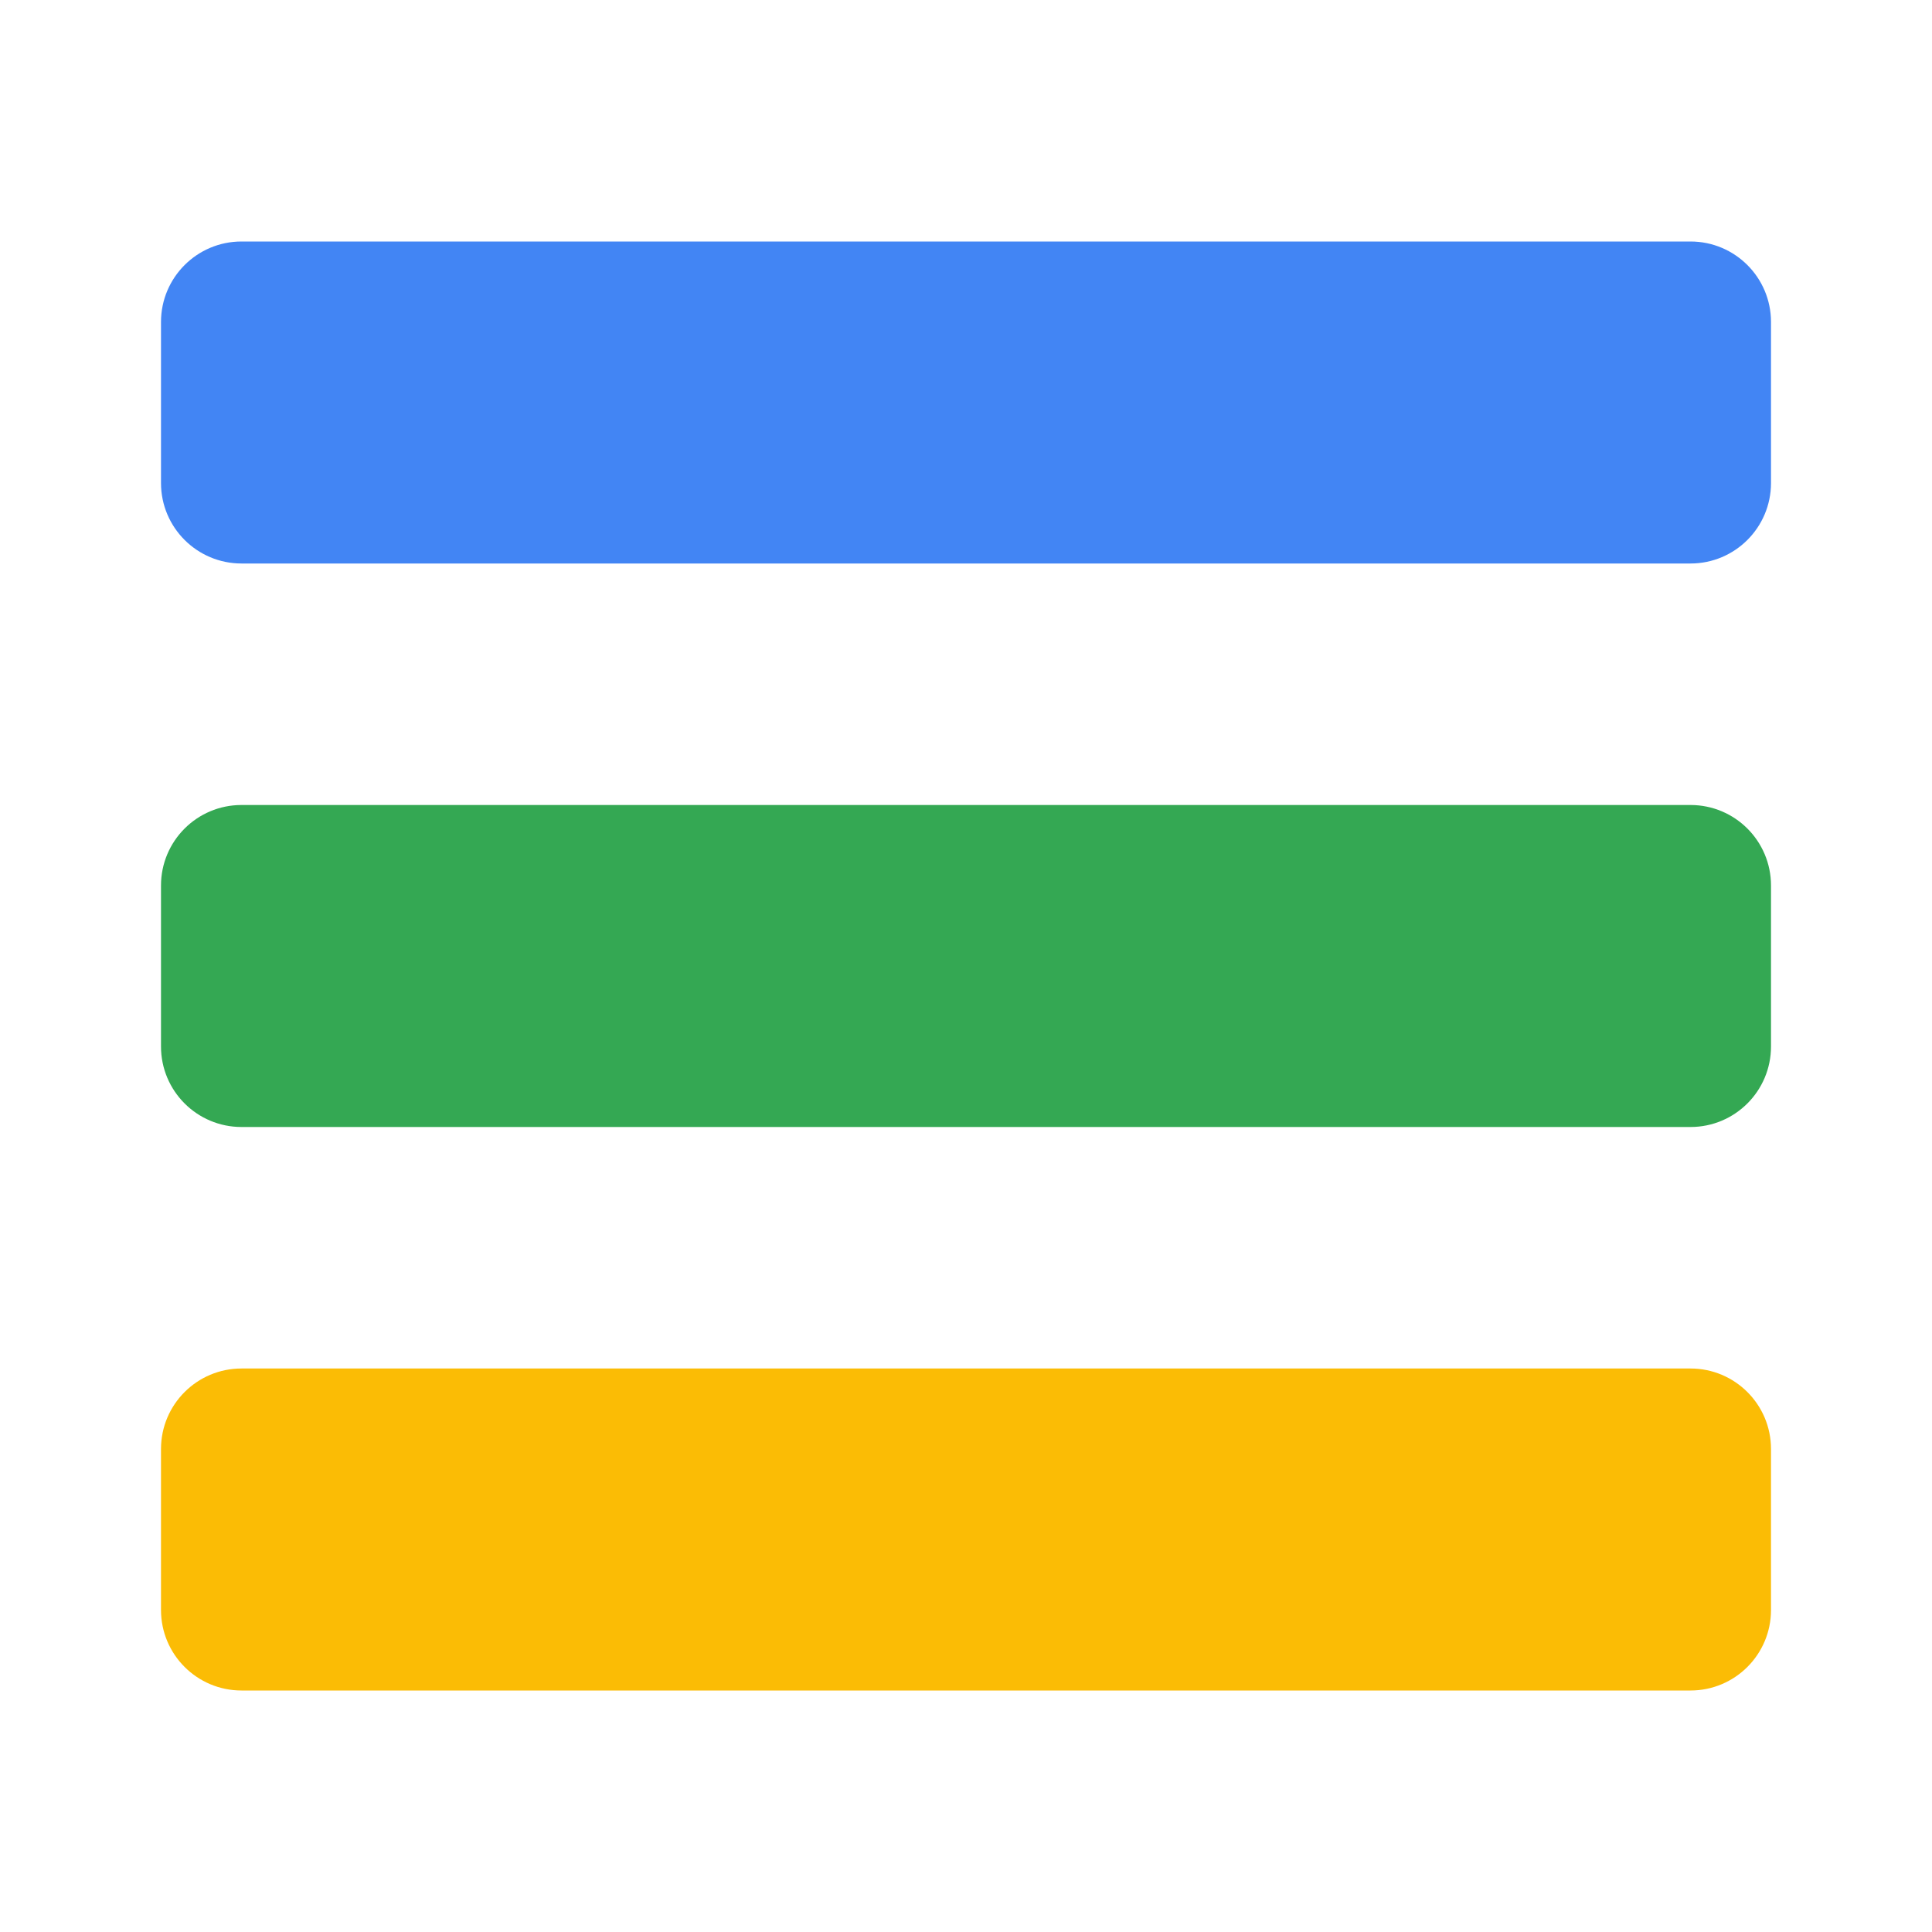
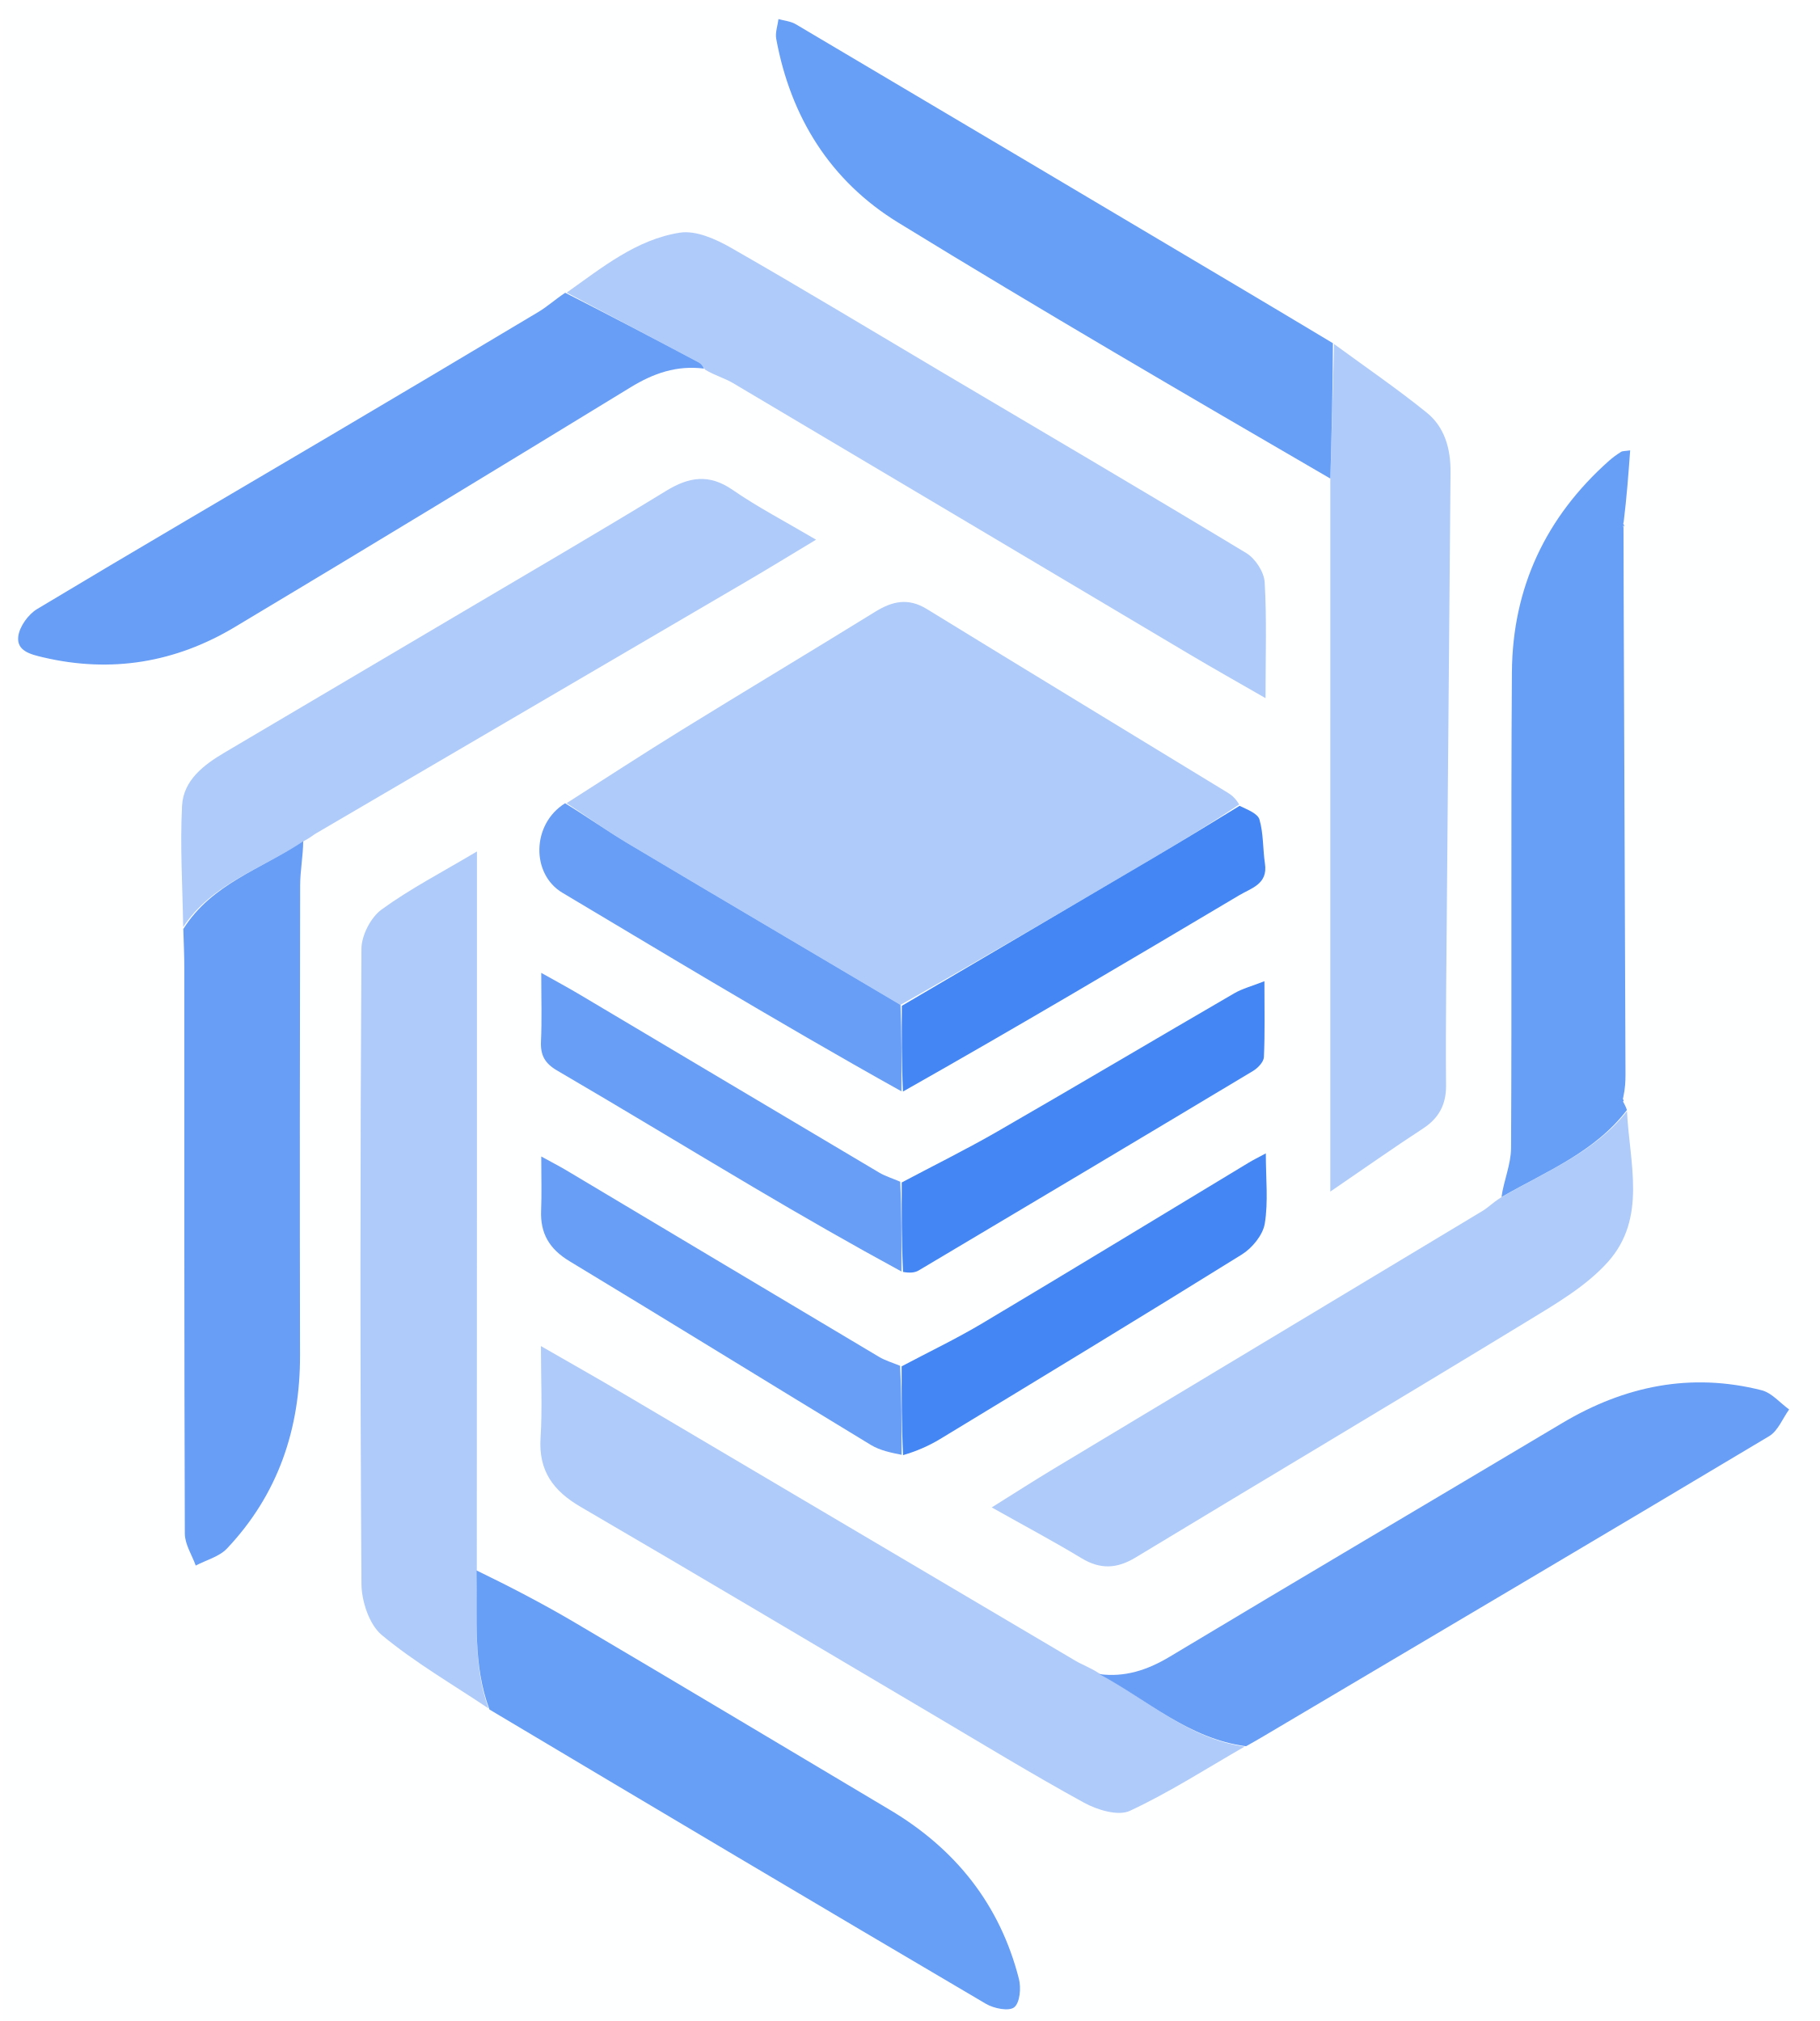
- <svg xmlns="http://www.w3.org/2000/svg" viewBox="0 0 24 24" width="24" height="24">
-   <rect x="2" y="3" width="20" height="4" rx="1" fill="#4285F4" />
-   <rect x="2" y="10" width="20" height="4" rx="1" fill="#34A853" />
-   <rect x="2" y="17" width="20" height="4" rx="1" fill="#FBBC05" />
+ <svg xmlns="http://www.w3.org/2000/svg" version="1.1" id="Layer_1" x="0px" y="0px" width="100%" viewBox="0 0 424 471" enable-background="new 0 0 424 471" xml:space="preserve">
+   <path fill="#FEFFFF" opacity="1" stroke="none" d=" M222,472   C148.021,472 74.541,472 1.031,472   C1.031,315.064 1.031,158.129 1.031,1.097   C142.229,1.097 283.459,1.097 424.844,1.097   C424.844,158 424.844,315 424.844,472   C357.462,472 289.981,472 222,472  M210.76,254.902   C236.756,239.492 262.758,224.093 288.737,208.654   C291.592,206.957 295.465,206.05 294.754,201.285   C294.245,197.864 294.426,194.284 293.48,191.011   C293.058,189.552 290.622,188.676 288.906,186.919   C287.996,186.207 287.146,185.396 286.167,184.798   C262.765,170.51 239.322,156.29 215.961,141.935   C211.618,139.265 207.933,140.102 203.917,142.584   C188.937,151.841 173.826,160.886 158.841,170.136   C149.829,175.698 140.96,181.491 131.325,187.225   C123.86,192.052 123.722,203.7 131.056,208.063   C142.639,214.953 154.183,221.912 165.786,228.769   C180.522,237.479 195.3,246.116 210.76,254.902  M209.363,318.18   C207.846,317.536 206.23,317.058 204.826,316.222   C180.556,301.771 156.314,287.273 132.057,272.8   C130.324,271.766 128.523,270.846 126.118,269.524   C126.118,274.456 126.246,278.278 126.087,282.087   C125.861,287.448 128.018,291.092 132.691,293.915   C156.154,308.09 179.47,322.511 202.905,336.735   C205.066,338.047 207.701,338.576 210.798,339.63   C213.564,338.214 216.432,336.965 219.082,335.357   C242.559,321.103 266.049,306.868 289.37,292.361   C291.782,290.861 294.272,287.826 294.711,285.17   C295.555,280.059 294.957,274.71 294.957,268.79   C293.181,269.753 292.033,270.318 290.942,270.976   C270.28,283.451 249.671,296.014 228.94,308.374   C222.832,312.015 216.387,315.091 209.363,318.18  M209.41,275.236   C207.887,274.591 206.267,274.111 204.858,273.275   C181.559,259.453 158.29,245.58 135.002,231.739   C132.276,230.119 129.478,228.62 126.117,226.73   C126.117,232.733 126.287,237.723 126.056,242.694   C125.907,245.898 126.939,247.807 129.799,249.477   C145.153,258.443 160.345,267.685 175.65,276.734   C187.076,283.491 198.589,290.1 210.8,296.979   C211.892,296.694 213.123,296.643 214.055,296.089   C240.058,280.638 266.04,265.151 291.976,249.589   C293.099,248.915 294.456,247.493 294.509,246.364   C294.77,240.79 294.628,235.196 294.628,228.676   C291.743,229.812 289.518,230.379 287.607,231.489   C269.212,242.172 250.919,253.033 232.488,263.655   C225.172,267.871 217.583,271.614 209.41,275.236  M378.668,121.178   C379.058,115.849 379.448,110.52 379.856,104.958   C378.65,105.142 378.092,105.078 377.722,105.312   C376.744,105.931 375.791,106.617 374.926,107.386   C360.191,120.491 352.438,136.982 352.299,156.629   C352.038,193.602 352.302,230.579 352.101,267.554   C352.08,271.368 350.389,275.174 348.964,279.356   C347.819,280.303 346.773,281.416 345.515,282.174   C312.197,302.237 278.852,322.255 245.528,342.307   C240.94,345.068 236.437,347.97 231.092,351.308   C238.782,355.633 245.516,359.215 252.033,363.155   C256.399,365.794 260.261,365.607 264.575,362.997   C295.006,344.584 325.567,326.386 355.943,307.882   C362.543,303.861 369.56,299.779 374.625,294.144   C383.835,283.896 379.683,271.008 379.091,258.4   C378.83,257.911 378.57,257.422 378.327,256.488   C378.327,256.488 378.246,256.051 378.65,255.335   C378.691,253.678 378.772,252.02 378.766,250.363   C378.631,213.344 378.484,176.324 378.342,139.304   C378.322,133.853 378.316,128.402 378.493,122.507   C378.493,122.507 378.346,122.047 378.668,121.178  M71.627,195.725   C72.289,195.223 72.908,194.648 73.62,194.231   C107.155,174.593 140.702,154.976 174.235,135.334   C179.271,132.385 184.243,129.327 190.148,125.776   C182.919,121.509 176.569,118.215 170.73,114.182   C165.224,110.379 160.577,111.118 155.188,114.417   C139.606,123.954 123.811,133.142 108.086,142.444   C89.5,153.438 70.896,164.402 52.31,175.396   C47.446,178.273 42.731,181.865 42.423,187.772   C41.933,197.166 42.54,206.618 42.742,216.975   C42.814,219.805 42.947,222.636 42.947,225.467   C42.961,269.454 42.914,313.442 43.07,357.43   C43.079,359.908 44.724,362.381 45.608,364.857   C48.066,363.562 51.086,362.797 52.891,360.885   C64.79,348.285 69.947,333.052 69.912,315.832   C69.838,279.342 69.86,242.852 69.939,206.362   C69.946,202.907 70.631,199.454 71.627,195.725  M164.413,86.64   C166.556,87.51 168.851,88.123 170.818,89.289   C206.269,110.304 241.675,131.395 277.107,152.442   C282.707,155.769 288.388,158.958 294.887,162.704   C294.887,152.89 295.199,144.256 294.685,135.672   C294.543,133.291 292.493,130.16 290.399,128.894   C266.79,114.626 242.998,100.659 219.262,86.601   C202.961,76.947 186.752,67.131 170.306,57.73   C166.766,55.707 162.147,53.643 158.433,54.222   C148.26,55.808 140.258,62.397 131.369,68.262   C129.406,69.751 127.564,71.439 125.463,72.697   C109.186,82.438 92.876,92.125 76.543,101.773   C53.908,115.144 31.201,128.393 8.666,141.93   C6.595,143.174 4.552,145.997 4.259,148.31   C3.831,151.699 7.097,152.498 10.035,153.19   C25.909,156.928 40.872,154.417 54.701,146.145   C85.546,127.693 116.256,109.016 146.921,90.269   C152.269,86.999 157.668,85.095 164.413,86.64  M290.691,406.887   C293.259,405.351 295.821,403.805 298.396,402.279   C336.367,379.788 374.365,357.34 412.245,334.696   C414.299,333.468 415.368,330.591 416.895,328.482   C414.767,326.945 412.844,324.6 410.479,324   C393.943,319.803 378.524,323.008 364.009,331.66   C333.538,349.821 302.981,367.838 272.57,386.099   C267.311,389.256 262.044,390.938 255.568,389.321   C253.91,388.574 252.163,387.976 250.607,387.057   C215.415,366.28 180.249,345.458 145.063,324.673   C139.008,321.096 132.878,317.645 126.045,313.712   C126.045,321.53 126.386,328.351 125.955,335.122   C125.467,342.788 128.911,347.455 135.301,351.18   C162.571,367.077 189.685,383.238 216.864,399.289   C228.738,406.302 240.512,413.498 252.598,420.124   C255.677,421.812 260.546,423.293 263.267,422.024   C272.502,417.721 281.143,412.144 290.691,406.887  M309.98,112.939   C309.98,167.473 309.98,222.007 309.98,277.704   C317.949,272.259 324.706,267.49 331.626,262.973   C335.354,260.54 336.989,257.314 336.953,252.963   C336.893,245.632 336.916,238.299 336.975,230.967   C337.299,190.669 337.637,150.371 337.995,110.073   C338.044,104.648 336.665,99.572 332.452,96.168   C325.496,90.545 318.087,85.483 310.309,79.79   C303.165,75.531 296.027,71.262 288.876,67.016   C254.401,46.543 219.928,26.066 185.423,5.645   C184.255,4.953 182.748,4.833 181.4,4.446   C181.204,5.985 180.607,7.598 180.874,9.052   C184.233,27.357 193.529,42.197 209.285,51.869   C242.605,72.324 276.4,92.005 309.98,112.939  M114.269,398.662   C152.752,421.48 191.216,444.328 229.775,467.016   C231.61,468.096 235.121,468.786 236.337,467.796   C237.66,466.719 237.957,463.28 237.425,461.196   C233.007,443.872 222.675,430.923 207.397,421.821   C182.962,407.265 158.553,392.665 134.057,378.21   C126.502,373.752 118.702,369.708 111.135,364.609   C111.135,309.569 111.135,254.529 111.135,198.439   C102.951,203.313 95.555,207.133 88.906,211.977   C86.389,213.81 84.239,218.001 84.221,221.131   C83.932,270.45 83.907,319.773 84.224,369.092   C84.25,373.18 86.037,378.62 88.975,381.06   C96.676,387.455 105.466,392.537 114.269,398.662  z" />
+   <path fill="#AECBFA" opacity="1" stroke="none" d=" M132.026,187.181   C140.96,181.491 149.829,175.698 158.841,170.136   C173.826,160.886 188.937,151.841 203.917,142.584   C207.933,140.102 211.618,139.265 215.961,141.935   C239.322,156.29 262.765,170.51 286.167,184.798   C287.146,185.396 287.996,186.207 288.743,187.492   C281.89,192.075 275.224,196.125 268.505,200.086   C249.061,211.546 229.595,222.97 209.83,234.19   C188.5,221.547 167.452,209.168 146.477,196.665   C141.532,193.717 136.836,190.353 132.026,187.181  z" />
+   <path fill="#AECBFA" opacity="1" stroke="none" d=" M113.823,398.143   C105.466,392.537 96.676,387.455 88.975,381.06   C86.037,378.62 84.25,373.18 84.224,369.092   C83.907,319.773 83.932,270.45 84.221,221.131   C84.239,218.001 86.389,213.81 88.906,211.977   C95.555,207.133 102.951,203.313 111.135,198.439   C111.135,254.529 111.135,309.569 111.1,365.56   C111.265,377.118 110.108,387.843 113.823,398.143  z" />
+   <path fill="#AFCBFA" opacity="1" stroke="none" d=" M310.869,80.185   C318.087,85.483 325.496,90.545 332.452,96.168   C336.665,99.572 338.044,104.648 337.995,110.073   C337.637,150.371 337.299,190.669 336.975,230.967   C336.916,238.299 336.893,245.632 336.953,252.963   C336.989,257.314 335.354,260.54 331.626,262.973   C324.706,267.49 317.949,272.259 309.98,277.704   C309.98,222.007 309.98,167.473 309.982,112.002   C310.278,100.772 310.574,90.478 310.869,80.185  z" />
+   <path fill="#AFCBFA" opacity="1" stroke="none" d=" M290.012,407.053   C281.143,412.144 272.502,417.721 263.267,422.024   C260.546,423.293 255.677,421.812 252.598,420.124   C240.512,413.498 228.738,406.302 216.864,399.289   C189.685,383.238 162.571,367.077 135.301,351.18   C128.911,347.455 125.467,342.788 125.955,335.122   C126.386,328.351 126.045,321.53 126.045,313.712   C132.878,317.645 139.008,321.096 145.063,324.673   C180.249,345.458 215.415,366.28 250.607,387.057   C252.163,387.976 253.91,388.574 255.962,389.887   C267.454,396.23 276.97,405.215 290.012,407.053  z" />
+   <path fill="#AFCBFA" opacity="1" stroke="none" d=" M132.042,68.198   C140.258,62.397 148.26,55.808 158.433,54.222   C162.147,53.643 166.766,55.707 170.306,57.73   C186.752,67.131 202.961,76.947 219.262,86.601   C242.998,100.659 266.79,114.626 290.399,128.894   C292.493,130.16 294.543,133.291 294.685,135.672   C295.199,144.256 294.887,152.89 294.887,162.704   C288.388,158.958 282.707,155.769 277.107,152.442   C241.675,131.395 206.269,110.304 170.818,89.289   C168.851,88.123 166.556,87.51 164.319,86.164   C163.769,85.28 163.373,84.76 162.849,84.482   C152.589,79.037 142.314,73.62 132.042,68.198  z" />
+   <path fill="#AECBFA" opacity="1" stroke="none" d=" M379.111,258.981   C379.683,271.008 383.835,283.896 374.625,294.144   C369.56,299.779 362.543,303.861 355.943,307.882   C325.567,326.386 295.006,344.584 264.575,362.997   C260.261,365.607 256.399,365.794 252.033,363.155   C245.516,359.215 238.782,355.633 231.092,351.308   C236.437,347.97 240.94,345.068 245.528,342.307   C278.852,322.255 312.197,302.237 345.515,282.174   C346.773,281.416 347.819,280.303 349.616,279.164   C360.332,272.956 371.529,268.576 379.111,258.981  z" />
+   <path fill="#AFCBFA" opacity="1" stroke="none" d=" M42.683,216.046   C42.54,206.618 41.933,197.166 42.423,187.772   C42.731,181.865 47.446,178.273 52.31,175.396   C70.896,164.402 89.5,153.438 108.086,142.444   C123.811,133.142 139.606,123.954 155.188,114.417   C160.577,111.118 165.224,110.379 170.73,114.182   C176.569,118.215 182.919,121.509 190.148,125.776   C184.243,129.327 179.271,132.385 174.235,135.334   C140.702,154.976 107.155,174.593 73.62,194.231   C72.908,194.648 72.289,195.223 70.967,195.917   C60.941,202.535 49.364,205.899 42.683,216.046  z" />
+   <path fill="#689EF6" opacity="1" stroke="none" d=" M290.351,406.97   C276.97,405.215 267.454,396.23 256.169,390.158   C262.044,390.938 267.311,389.256 272.57,386.099   C302.981,367.838 333.538,349.821 364.009,331.66   C378.524,323.008 393.943,319.803 410.479,324   C412.844,324.6 414.767,326.945 416.895,328.482   C415.368,330.591 414.299,333.468 412.245,334.696   C374.365,357.34 336.367,379.788 298.396,402.279   C295.821,403.805 293.259,405.351 290.351,406.97  z" />
+   <path fill="#689EF6" opacity="1" stroke="none" d=" M131.705,68.23   C142.314,73.62 152.589,79.037 162.849,84.482   C163.373,84.76 163.769,85.28 164.076,85.905   C157.668,85.095 152.269,86.999 146.921,90.269   C116.256,109.016 85.546,127.693 54.701,146.145   C40.872,154.417 25.909,156.928 10.035,153.19   C7.097,152.498 3.831,151.699 4.259,148.31   C4.552,145.997 6.595,143.174 8.666,141.93   C31.201,128.393 53.908,115.144 76.543,101.773   C92.876,92.125 109.186,82.438 125.463,72.697   C127.564,71.439 129.406,69.751 131.705,68.23  z" />
+   <path fill="#689FF6" opacity="1" stroke="none" d=" M379.101,258.69   C371.529,268.576 360.332,272.956 349.871,278.978   C350.389,275.174 352.08,271.368 352.101,267.554   C352.302,230.579 352.038,193.602 352.299,156.629   C352.438,136.982 360.191,120.491 374.926,107.386   C375.791,106.617 376.744,105.931 377.722,105.312   C378.092,105.078 378.65,105.142 379.856,104.958   C379.448,110.52 379.058,115.849 378.343,121.641   C378.113,122.386 378.208,122.668 378.303,122.95   C378.316,128.402 378.322,133.853 378.342,139.304   C378.484,176.324 378.631,213.344 378.766,250.363   C378.772,252.02 378.691,253.678 378.242,255.759   C377.993,256.432 378.151,256.682 378.309,256.932   C378.57,257.422 378.83,257.911 379.101,258.69  z" />
+   <path fill="#689EF6" opacity="1" stroke="none" d=" M42.713,216.51   C49.364,205.899 60.941,202.535 70.655,196.055   C70.631,199.454 69.946,202.907 69.939,206.362   C69.86,242.852 69.838,279.342 69.912,315.832   C69.947,333.052 64.79,348.285 52.891,360.885   C51.086,362.797 48.066,363.562 45.608,364.857   C44.724,362.381 43.079,359.908 43.07,357.43   C42.914,313.442 42.961,269.454 42.947,225.467   C42.947,222.636 42.814,219.805 42.713,216.51  z" />
+   <path fill="#679EF6" opacity="1" stroke="none" d=" M310.589,79.988   C310.574,90.478 310.278,100.772 309.992,111.534   C276.4,92.005 242.605,72.324 209.285,51.869   C193.529,42.197 184.233,27.357 180.874,9.052   C180.607,7.598 181.204,5.985 181.4,4.446   C182.748,4.833 184.255,4.953 185.423,5.645   C219.928,26.066 254.401,46.543 288.876,67.016   C296.027,71.262 303.165,75.531 310.589,79.988  z" />
+   <path fill="#679EF6" opacity="1" stroke="none" d=" M114.046,398.403   C110.108,387.843 111.265,377.118 111.039,365.993   C118.702,369.708 126.502,373.752 134.057,378.21   C158.553,392.665 182.962,407.265 207.397,421.821   C222.675,430.923 233.007,443.872 237.425,461.196   C237.957,463.28 237.66,466.719 236.337,467.796   C235.121,468.786 231.61,468.096 229.775,467.016   C191.216,444.328 152.752,421.48 114.046,398.403  z" />
+   <path fill="#4487F4" opacity="1" stroke="none" d=" M210.118,275.573   C217.583,271.614 225.172,267.871 232.488,263.655   C250.919,253.033 269.212,242.172 287.607,231.489   C289.518,230.379 291.743,229.812 294.628,228.676   C294.628,235.196 294.77,240.79 294.509,246.364   C294.456,247.493 293.099,248.915 291.976,249.589   C266.04,265.151 240.058,280.638 214.055,296.089   C213.123,296.643 211.892,296.694 210.42,296.426   C210.066,289.106 210.092,282.339 210.118,275.573  z" />
+   <path fill="#4487F4" opacity="1" stroke="none" d=" M210.096,318.426   C216.387,315.091 222.832,312.015 228.94,308.374   C249.671,296.014 270.28,283.451 290.942,270.976   C292.033,270.318 293.181,269.753 294.957,268.79   C294.957,274.71 295.555,280.059 294.711,285.17   C294.272,287.826 291.782,290.861 289.37,292.361   C266.049,306.868 242.559,321.103 219.082,335.357   C216.432,336.965 213.564,338.214 210.428,339.124   C210.071,331.888 210.083,325.157 210.096,318.426  z" />
+   <path fill="#689EF6" opacity="1" stroke="none" d=" M209.73,318.303   C210.083,325.157 210.071,331.888 210.088,339.044   C207.701,338.576 205.066,338.047 202.905,336.735   C179.47,322.511 156.154,308.09 132.691,293.915   C128.018,291.092 125.861,287.448 126.087,282.087   C126.246,278.278 126.118,274.456 126.118,269.524   C128.523,270.846 130.324,271.766 132.057,272.8   C156.314,287.273 180.556,301.771 204.826,316.222   C206.23,317.058 207.846,317.536 209.73,318.303  z" />
+   <path fill="#689EF6" opacity="1" stroke="none" d=" M209.764,275.405   C210.092,282.339 210.066,289.106 210.052,296.324   C198.589,290.1 187.076,283.491 175.65,276.734   C160.345,267.685 145.153,258.443 129.799,249.477   C126.939,247.807 125.907,245.898 126.056,242.694   C126.287,237.723 126.117,232.733 126.117,226.73   C129.478,228.62 132.276,230.119 135.002,231.739   C158.29,245.58 181.559,259.453 204.858,273.275   C206.267,274.111 207.887,274.591 209.764,275.405  z" />
+   <path fill="#4487F4" opacity="1" stroke="none" d=" M210.138,234.409   C229.595,222.97 249.061,211.546 268.505,200.086   C275.224,196.125 281.89,192.075 288.84,187.801   C290.622,188.676 293.058,189.552 293.48,191.011   C294.426,194.284 294.245,197.864 294.754,201.285   C295.465,206.05 291.592,206.957 288.737,208.654   C262.758,224.093 236.756,239.492 210.4,254.392   C210.073,247.391 210.106,240.9 210.138,234.409  z" />
+   <path fill="#689EF6" opacity="1" stroke="none" d=" M209.83,234.19   C210.106,240.9 210.073,247.391 210.051,254.334   C195.3,246.116 180.522,237.479 165.786,228.769   C154.183,221.912 142.639,214.953 131.056,208.063   C123.722,203.7 123.86,192.052 131.676,187.203   C136.836,190.353 141.532,193.717 146.477,196.665   C167.452,209.168 188.5,221.547 209.83,234.19  z" />
+   <path fill="#5996F6" opacity="1" stroke="none" d=" M378.398,122.729   C378.208,122.668 378.113,122.386 378.182,122.076   C378.346,122.047 378.493,122.507 378.398,122.729  z" />
+   <path fill="#5996F6" opacity="1" stroke="none" d=" M378.318,256.71   C378.151,256.682 377.993,256.432 378.041,256.117   C378.246,256.051 378.327,256.488 378.318,256.71  z" />
</svg>
